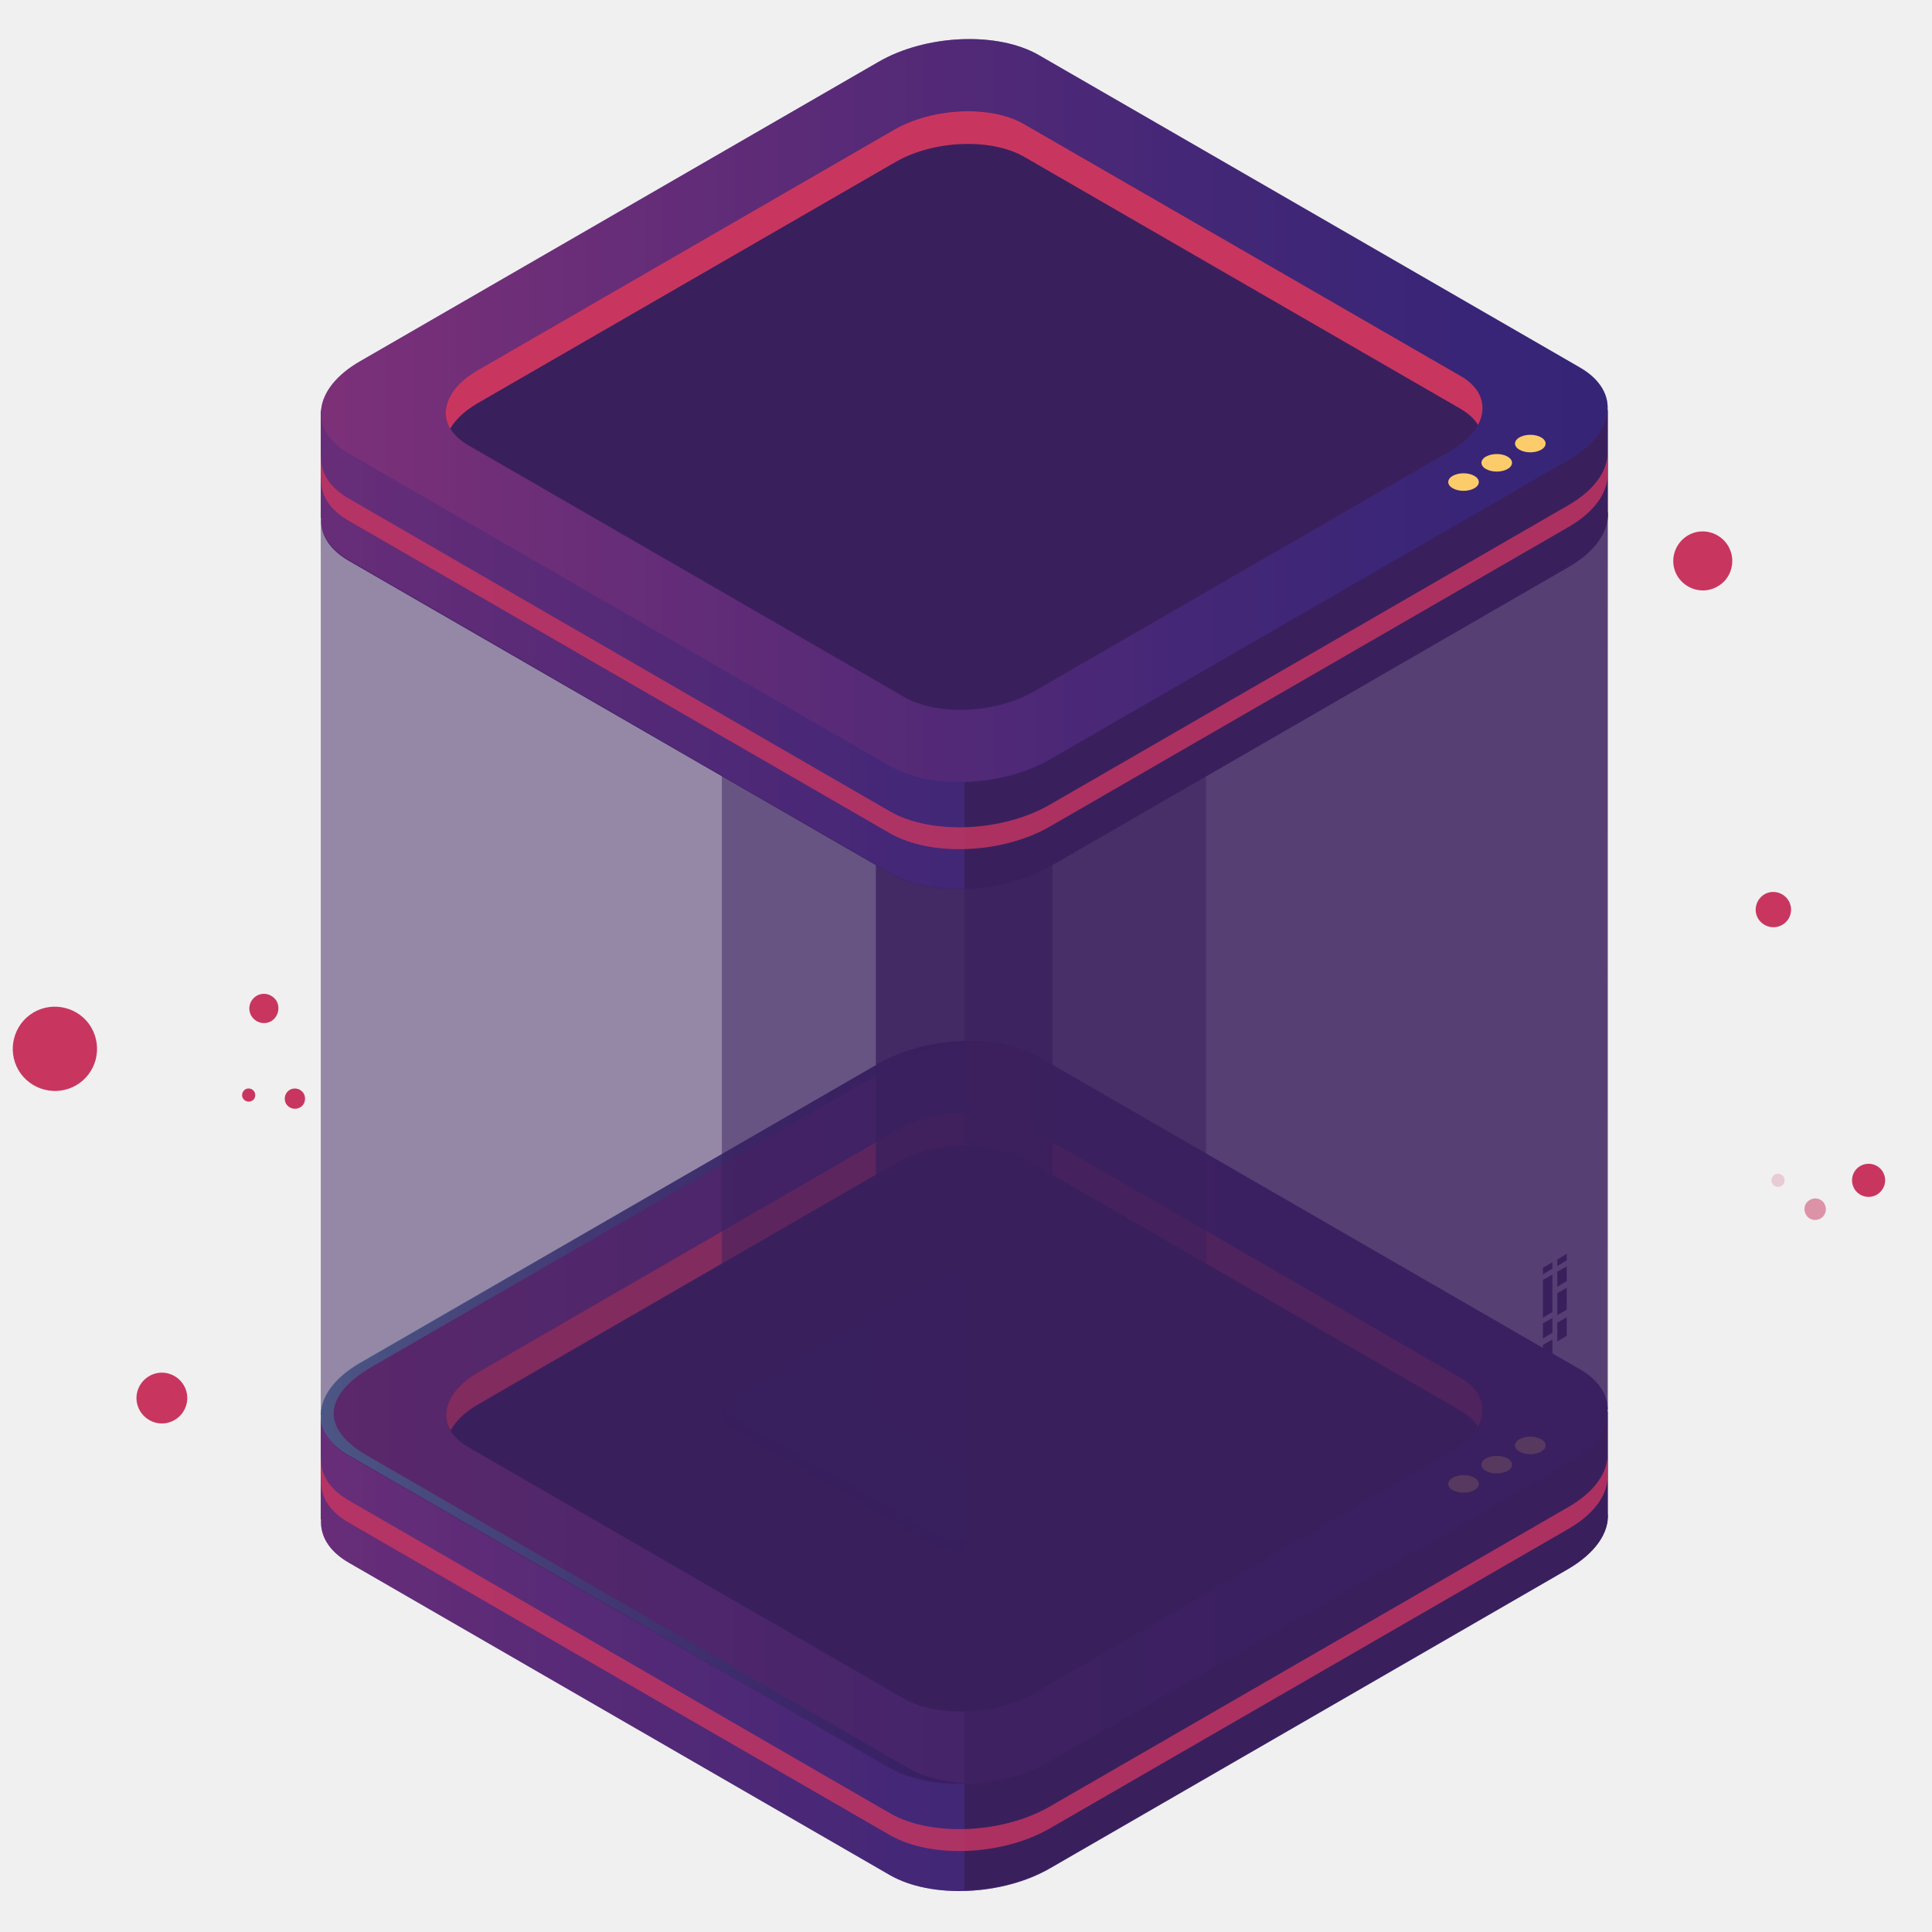
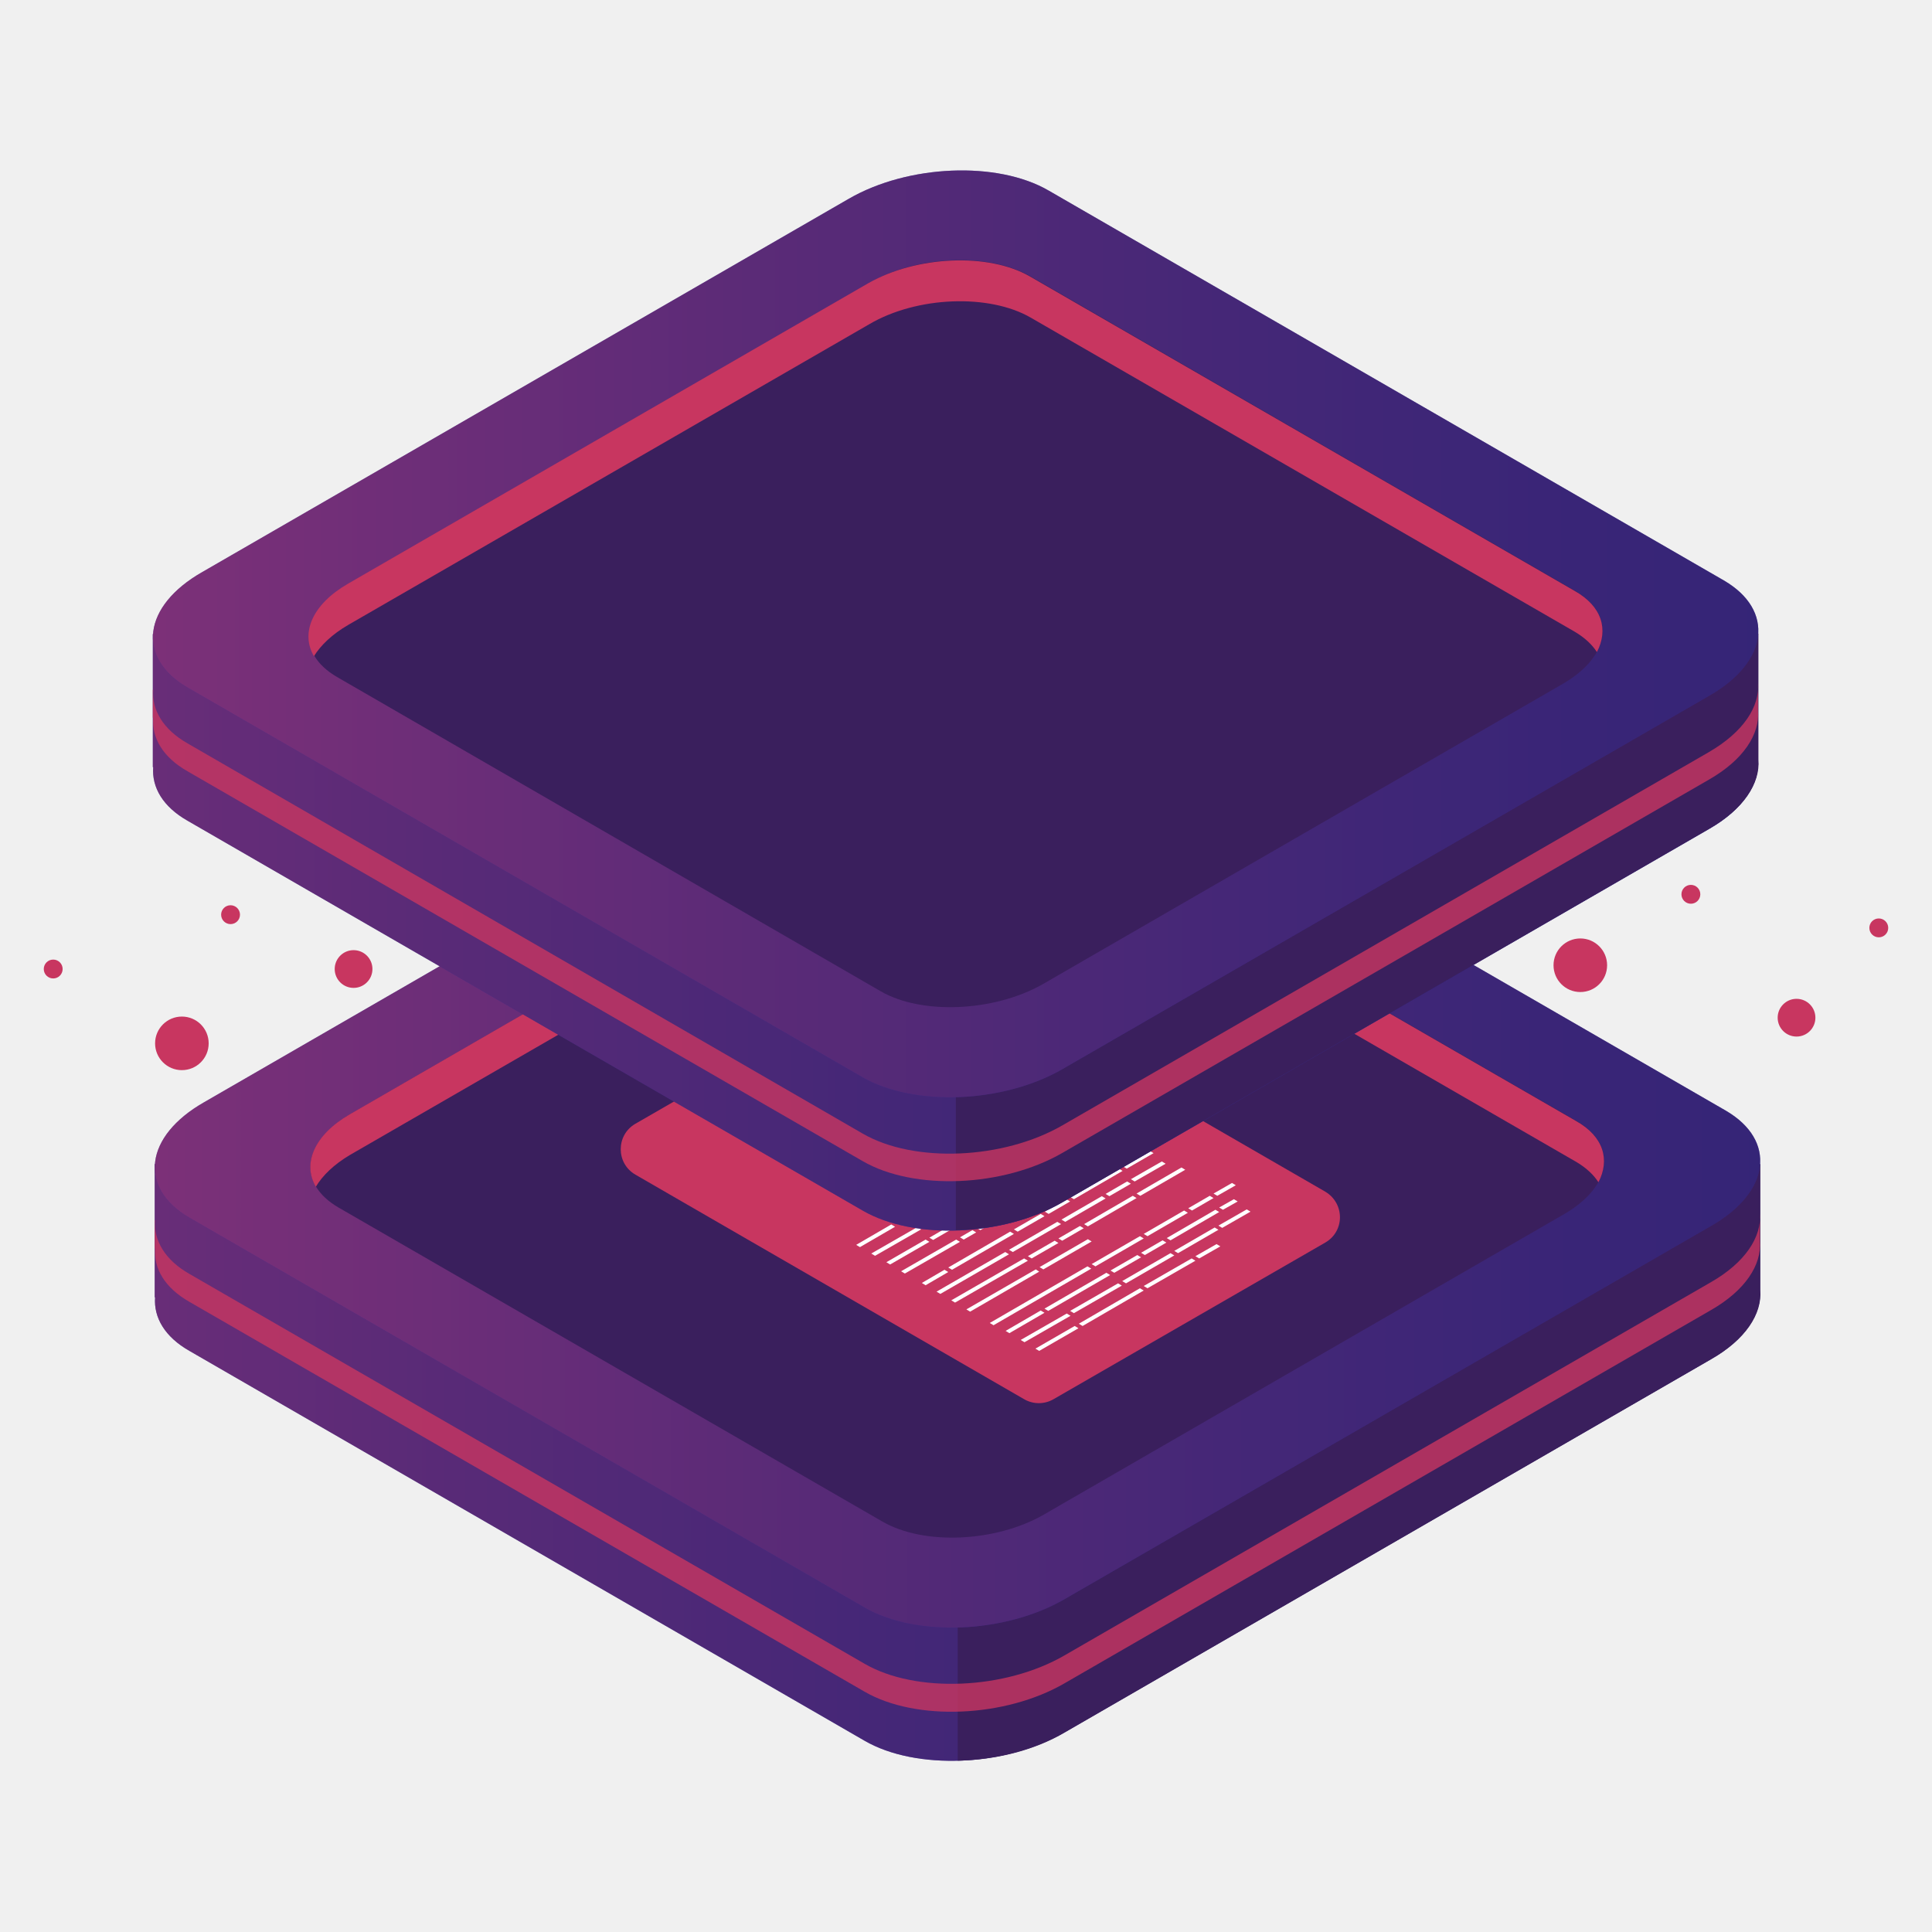
<svg xmlns="http://www.w3.org/2000/svg" version="1.1" x="0px" y="0px" viewBox="0 0 512 512" style="enable-background:new 0 0 512 512;" xml:space="preserve">
  <style type="text/css">
- 	.st0{fill:#3A1F5D;}
- 	.st1{fill:#C83660;}
- 	.st2{opacity:0.5;}
- 	.st3{opacity:0.2;}
- 	.st4{fill:#312A91;}
- 	.st5{opacity:0.5;fill:url(#SVGID_1_);}
- 	.st6{fill:url(#SVGID_2_);}
- 	.st7{opacity:0.5;fill:url(#SVGID_3_);}
- 	.st8{opacity:0.5;fill:url(#SVGID_4_);}
- 	.st9{opacity:0.8;fill:url(#SVGID_5_);}
- 	.st10{fill:#FCCC6B;}
- 	.st11{opacity:0.1;fill:#0B0244;}
- 	.st12{opacity:0.8;fill:#3A1F5D;}
- 	.st13{opacity:0.5;fill:#3A1F5D;}
- 	.st14{opacity:0.5;fill:url(#SVGID_6_);}
- 	.st15{fill:url(#SVGID_7_);}
- 	.st16{opacity:0.5;fill:url(#SVGID_8_);}
- 	.st17{opacity:0.8;fill:url(#SVGID_9_);}
- 	.st18{opacity:0.7;fill:#3A1F5D;}
+ 	.st0{fill:#312A91;}
+ 	.st1{opacity:0.5;fill:url(#SVGID_1_);enable-background:new    ;}
+ 	.st2{fill:url(#SVGID_2_);}
+ 	.st3{opacity:0.5;fill:url(#SVGID_3_);enable-background:new    ;}
+ 	.st4{fill:#3A1F5D;}
+ 	.st5{fill:#C83660;}
+ 	.st6{opacity:0.8;fill:url(#SVGID_4_);enable-background:new    ;}
+ 	.st7{fill:#FFFFFF;}
+ 	.st8{opacity:0.5;fill:url(#SVGID_5_);enable-background:new    ;}
+ 	.st9{fill:url(#SVGID_6_);}
+ 	.st10{opacity:0.5;fill:url(#SVGID_7_);enable-background:new    ;}
+ 	.st11{opacity:0.8;fill:url(#SVGID_8_);enable-background:new    ;}
</style>
-   <g id="circles">
-     <g>
-       <g>
-         <polygon class="st0" points="411.4,336.2 408.9,337.7 408.9,336 411.4,334.5    " />
-         <polygon class="st0" points="411.4,347.7 408.9,349.2 408.9,339.2 411.4,337.8    " />
-         <polygon class="st0" points="411.4,353.2 408.9,354.7 408.9,350.7 411.4,349.3    " />
-         <polygon class="st0" points="411.4,358.9 408.9,360.4 408.9,356.4 411.4,355    " />
-         <polygon class="st0" points="415.2,339.5 412.7,341 412.7,337 415.2,335.6    " />
-         <polygon class="st0" points="415.2,347.1 412.7,348.5 412.7,342.7 415.2,341.3    " />
-         <polygon class="st0" points="415.2,354 412.7,355.5 412.7,350.5 415.2,349.1    " />
-         <polygon class="st0" points="411.4,364.6 408.9,366.1 408.9,362.1 411.4,360.7    " />
-         <polygon class="st0" points="415.2,334 412.7,335.5 412.7,333.8 415.2,332.3    " />
-       </g>
-       <polygon class="st0" points="413.3,369.1 408.9,371.6 408.9,370 413.3,367.4   " />
-     </g>
-     <path class="st1" d="M458,144.7c-2.2-3.7-7-5-10.7-2.8c-3.7,2.2-5,7-2.8,10.7c2.2,3.7,7,5,10.7,2.8   C458.9,153.3,460.2,148.5,458,144.7z" />
-     <g>
-       <path class="st1" d="M499,310.6c-1.2-2.1-3.9-2.8-6-1.6c-2.1,1.2-2.8,3.9-1.6,6c1.2,2.1,3.9,2.8,6,1.6    C499.5,315.3,500.2,312.7,499,310.6z" />
-     </g>
-     <g class="st2">
-       <path class="st1" d="M483.5,319c-0.8-1.4-2.5-1.8-3.9-1c-1.4,0.8-1.8,2.5-1,3.9c0.8,1.4,2.5,1.8,3.9,1    C483.8,322.1,484.3,320.4,483.5,319z" />
-     </g>
-     <g class="st3">
-       <path class="st1" d="M472.7,311.9c-0.5-0.8-1.6-1.1-2.4-0.6c-0.8,0.5-1.1,1.6-0.6,2.4c0.5,0.8,1.6,1.1,2.4,0.6    C472.9,313.8,473.2,312.8,472.7,311.9z" />
-     </g>
-     <g>
-       <path class="st1" d="M474,238.7c-1.3-2.2-4.2-3-6.4-1.7c-2.2,1.3-3,4.2-1.7,6.4c1.3,2.2,4.2,3,6.4,1.7    C474.6,243.8,475.3,240.9,474,238.7z" />
-     </g>
-     <g>
-       <path class="st1" d="M24.2,272.3c-3.1-5.3-10-7.1-15.3-4c-5.3,3.1-7.1,10-4,15.3c3.1,5.3,10,7.1,15.3,4    C25.5,284.5,27.3,277.7,24.2,272.3z" />
-     </g>
-     <g>
-       <path class="st1" d="M48.7,367.1c-1.9-3.2-6-4.3-9.2-2.4c-3.2,1.9-4.3,6-2.4,9.2c1.9,3.2,6,4.3,9.2,2.4    C49.5,374.4,50.6,370.3,48.7,367.1z" />
-     </g>
-     <g>
-       <path class="st1" d="M80.5,289.8c-0.8-1.3-2.4-1.7-3.7-1c-1.3,0.8-1.7,2.4-1,3.7c0.8,1.3,2.4,1.7,3.7,1    C80.8,292.8,81.2,291.1,80.5,289.8z" />
-     </g>
-     <g>
-       <path class="st1" d="M73.3,265.3c-1.1-1.8-3.4-2.5-5.3-1.4c-1.8,1.1-2.5,3.4-1.4,5.3c1.1,1.8,3.4,2.5,5.3,1.4    C73.7,269.5,74.3,267.1,73.3,265.3z" />
-     </g>
-     <g>
-       <path class="st1" d="M67.4,289.3c-0.5-0.8-1.6-1.1-2.4-0.6c-0.8,0.5-1.1,1.6-0.6,2.4c0.5,0.8,1.6,1.1,2.4,0.6    C67.6,291.3,67.9,290.2,67.4,289.3z" />
-     </g>
-   </g>
-   <g id="vaccum">
-     <g>
+   <g id="bottom">
+     <g id="vaccum_1_">
      <g>
        <g>
-           <path class="st4" d="M426,401.1v-26.8h-69.1l-81.6-47.1c-10.9-6.3-29.9-5.5-42.5,1.8l-78.6,45.4H85v28.3h0.1      c-0.3,4.3,2.1,8.4,7.3,11.4l143.4,82.8c10.9,6.3,29.9,5.5,42.5-1.8l137.3-79.3C422.9,411.5,426.4,406.1,426,401.1z" />
-           <linearGradient id="SVGID_1_" gradientUnits="userSpaceOnUse" x1="9.669" y1="411.946" x2="350.629" y2="411.946">
-             <stop offset="0" style="stop-color:#C83660" />
-             <stop offset="0.107" style="stop-color:#B43360" />
-             <stop offset="0.404" style="stop-color:#802A5E" />
-             <stop offset="0.663" style="stop-color:#5A245E" />
-             <stop offset="0.87" style="stop-color:#43205D" />
-             <stop offset="1" style="stop-color:#3A1F5D" />
-           </linearGradient>
-           <path class="st5" d="M426,401.1v-26.8h-69.1l-81.6-47.1c-10.9-6.3-29.9-5.5-42.5,1.8l-78.6,45.4H85v28.3h0.1      c-0.3,4.3,2.1,8.4,7.3,11.4l143.4,82.8c10.9,6.3,29.9,5.5,42.5-1.8l137.3-79.3C422.9,411.5,426.4,406.1,426,401.1z" />
-           <linearGradient id="SVGID_2_" gradientUnits="userSpaceOnUse" x1="255.516" y1="411.939" x2="425.996" y2="411.939">
-             <stop offset="0" style="stop-color:#3A1F5D" />
-             <stop offset="1" style="stop-color:#3A1F5D" />
-           </linearGradient>
-           <path class="st6" d="M275.3,327.1c-5.2-3-12.4-4.4-19.7-4.2v178c8-0.2,16.3-2.2,22.8-6l137.3-79.3c7.3-4.2,10.8-9.6,10.4-14.7      v-26.8h-69.1L275.3,327.1z" />
-           <path class="st4" d="M235.8,468.5L92.4,385.7c-10.9-6.3-9.5-17.3,3.1-24.5l137.3-79.3c12.6-7.3,31.6-8.1,42.5-1.8l143.4,82.8      c10.9,6.3,9.5,17.3-3.1,24.5l-137.3,79.3C265.7,474,246.7,474.8,235.8,468.5z" />
-           <linearGradient id="SVGID_3_" gradientUnits="userSpaceOnUse" x1="85.036" y1="374.28" x2="426.02" y2="374.28">
-             <stop offset="0" style="stop-color:#C83660" />
-             <stop offset="0.107" style="stop-color:#B43360" />
-             <stop offset="0.404" style="stop-color:#802A5E" />
-             <stop offset="0.663" style="stop-color:#5A245E" />
-             <stop offset="0.87" style="stop-color:#43205D" />
-             <stop offset="1" style="stop-color:#3A1F5D" />
-           </linearGradient>
-           <path class="st7" d="M235.8,468.5L92.4,385.7c-10.9-6.3-9.5-17.3,3.1-24.5l137.3-79.3c12.6-7.3,31.6-8.1,42.5-1.8l143.4,82.8      c10.9,6.3,9.5,17.3-3.1,24.5l-137.3,79.3C265.7,474,246.7,474.8,235.8,468.5z" />
-           <path class="st0" d="M239.6,450.2l-115.5-66.7c-8.8-5.1-7.7-13.9,2.5-19.8l110.6-63.9c10.1-5.9,25.5-6.5,34.3-1.4L387,365.1      c8.8,5.1,7.7,13.9-2.5,19.8l-110.6,63.9C263.7,454.6,248.4,455.2,239.6,450.2z" />
-           <path class="st1" d="M126.5,372.3l110.6-63.9c10.1-5.9,25.5-6.5,34.3-1.4L387,373.8c2.2,1.3,3.7,2.7,4.7,4.3      c2.5-4.7,1.1-9.7-4.7-13l-115.5-66.7c-8.8-5.1-24.1-4.4-34.3,1.4l-110.6,63.9c-7.6,4.4-10.1,10.5-7.2,15.4      C120.7,376.7,123.1,374.3,126.5,372.3z" />
-           <linearGradient id="SVGID_4_" gradientUnits="userSpaceOnUse" x1="85.036" y1="374.285" x2="259.067" y2="374.285">
-             <stop offset="0" style="stop-color:#42E8E0" />
-             <stop offset="0.102" style="stop-color:#3CCACE" />
-             <stop offset="0.344" style="stop-color:#2F87A5" />
-             <stop offset="0.564" style="stop-color:#255385" />
-             <stop offset="0.753" style="stop-color:#1E2D6E" />
-             <stop offset="0.905" style="stop-color:#1A1660" />
-             <stop offset="1" style="stop-color:#180D5B" />
-           </linearGradient>
-           <path class="st8" d="M240.6,468.5L97.2,385.7c-10.9-6.3-13.5-15.5,3.1-24.5l137.3-79.3c6.2-3.6,13.9-5.6,21.5-5.9      c-9-0.4-18.8,1.6-26.3,5.9L95.4,361.1c-12.6,7.3-13.9,18.3-3.1,24.5l143.4,82.8c5.5,3.2,13.2,4.6,21,4.2      C250.7,472.4,245,471,240.6,468.5z" />
-           <linearGradient id="SVGID_5_" gradientUnits="userSpaceOnUse" x1="131.413" y1="473.5" x2="416.816" y2="286.953">
-             <stop offset="0" style="stop-color:#C83660" />
-             <stop offset="1" style="stop-color:#C83660" />
-           </linearGradient>
-           <path class="st9" d="M415.6,399.4l-137.3,79.3c-12.6,7.3-31.6,8.1-42.5,1.8L92.4,397.6c-5.2-3-7.6-7.1-7.3-11.4H85v5.9h0.1      c-0.3,4.3,2.1,8.4,7.3,11.4l143.4,82.8c10.9,6.3,29.9,5.5,42.5-1.8l137.3-79.3c7.3-4.2,10.8-9.6,10.4-14.7v-5.9      C426.4,389.8,422.9,395.2,415.6,399.4z" />
+           <g>
+             <path class="st0" d="M466.4,341.9v-33.4h-86.2l-101.8-58.8c-13.6-7.9-37.3-6.9-53,2.2l-98.1,56.6H41v35.3h0.1       c-0.4,5.4,2.6,10.5,9.1,14.2l178.9,103.3c13.6,7.9,37.3,6.9,53-2.2l171.3-98.9C462.5,355,466.9,348.2,466.4,341.9z" />
+             <linearGradient id="SVGID_1_" gradientUnits="userSpaceOnUse" x1="-53.027" y1="156.399" x2="372.441" y2="156.399" gradientTransform="matrix(1 0 0 -1 0 512)">
+               <stop offset="0" style="stop-color:#C83660" />
+               <stop offset="0.107" style="stop-color:#B43360" />
+               <stop offset="0.404" style="stop-color:#802A5E" />
+               <stop offset="0.663" style="stop-color:#5A245E" />
+               <stop offset="0.87" style="stop-color:#43205D" />
+               <stop offset="1" style="stop-color:#3A1F5D" />
+             </linearGradient>
+             <path class="st1" d="M466.4,341.9v-33.4h-86.2l-101.8-58.8c-13.6-7.9-37.3-6.9-53,2.2l-98.1,56.6H41v35.3h0.1       c-0.4,5.4,2.6,10.5,9.1,14.2l178.9,103.3c13.6,7.9,37.3,6.9,53-2.2l171.3-98.9C462.5,355,466.9,348.2,466.4,341.9z" />
+             <linearGradient id="SVGID_2_" gradientUnits="userSpaceOnUse" x1="253.795" y1="156.474" x2="466.549" y2="156.474" gradientTransform="matrix(1 0 0 -1 0 512)">
+               <stop offset="0" style="stop-color:#3A1F5D" />
+               <stop offset="1" style="stop-color:#3A1F5D" />
+             </linearGradient>
+             <path class="st2" d="M278.4,249.7c-6.5-3.7-15.5-5.5-24.6-5.2v222.1c10-0.2,20.3-2.7,28.4-7.5l171.3-98.9       c9.1-5.2,13.5-12,13-18.3v-33.4h-86.2L278.4,249.7z" />
+             <path class="st0" d="M229.1,426L50.2,322.7c-13.6-7.9-11.9-21.6,3.9-30.6l171.3-98.9c15.7-9.1,39.4-10.1,53-2.2l178.9,103.3       c13.6,7.9,11.9,21.6-3.9,30.6l-171.3,98.9C266.4,432.9,242.7,433.9,229.1,426z" />
+             <linearGradient id="SVGID_3_" gradientUnits="userSpaceOnUse" x1="41.026" y1="203.496" x2="466.439" y2="203.496" gradientTransform="matrix(1 0 0 -1 0 512)">
+               <stop offset="0" style="stop-color:#C83660" />
+               <stop offset="0.107" style="stop-color:#B43360" />
+               <stop offset="0.404" style="stop-color:#802A5E" />
+               <stop offset="0.663" style="stop-color:#5A245E" />
+               <stop offset="0.87" style="stop-color:#43205D" />
+               <stop offset="1" style="stop-color:#3A1F5D" />
+             </linearGradient>
+             <path class="st3" d="M229.1,426L50.2,322.7c-13.6-7.9-11.9-21.6,3.9-30.6l171.3-98.9c15.7-9.1,39.4-10.1,53-2.2l178.9,103.3       c13.6,7.9,11.9,21.6-3.9,30.6l-171.3,98.9C266.4,432.9,242.7,433.9,229.1,426z" />
+             <path class="st4" d="M233.8,403.2L89.7,320c-11-6.4-9.6-17.3,3.1-24.7l138-79.7c12.6-7.4,31.8-8.1,42.8-1.7L417.7,297       c11,6.4,9.6,17.3-3.1,24.7l-138,79.7C263.9,408.7,244.8,409.6,233.8,403.2z" />
+             <path class="st5" d="M92.7,306.1l138.1-79.7c12.6-7.4,31.8-8.1,42.8-1.7l144.1,83.2c2.7,1.6,4.6,3.4,5.9,5.4       c3.1-5.9,1.4-12.1-5.9-16.2l-144.2-83.2c-11-6.4-30.1-5.5-42.8,1.7l-138,79.7c-9.5,5.5-12.6,13.1-9,19.2       C85.5,311.5,88.5,308.6,92.7,306.1z" />
+             <linearGradient id="SVGID_4_" gradientUnits="userSpaceOnUse" x1="102.701" y1="82.319" x2="407.131" y2="281.302" gradientTransform="matrix(1 0 0 -1 0 512)">
+               <stop offset="0" style="stop-color:#C83660" />
+               <stop offset="1" style="stop-color:#C83660" />
+             </linearGradient>
+             <path class="st6" d="M453.4,339.8l-171.3,98.9c-15.7,9.1-39.4,10.1-53,2.2L50.2,337.6c-6.5-3.7-9.5-8.9-9.1-14.2H41v7.4h0.1       c-0.4,5.4,2.6,10.5,9.1,14.2l178.9,103.3c13.6,7.9,37.3,6.9,53-2.2l171.3-98.9c9.1-5.2,13.5-12,13-18.3v-7.4       C466.9,327.8,462.5,334.6,453.4,339.8z" />
+           </g>
        </g>
-         <g>
-           <path class="st10" d="M390.7,391.6c1.6,0.9,1.6,2.4,0,3.3c-1.6,0.9-4.1,0.9-5.7,0c-1.6-0.9-1.6-2.4,0-3.3      C386.6,390.7,389.1,390.7,390.7,391.6z" />
-           <path class="st10" d="M399.5,386.5c1.6,0.9,1.6,2.4,0,3.3c-1.6,0.9-4.1,0.9-5.7,0c-1.6-0.9-1.6-2.4,0-3.3      C395.4,385.6,398,385.6,399.5,386.5z" />
-           <path class="st10" d="M408.4,381.4c1.6,0.9,1.6,2.4,0,3.3s-4.1,0.9-5.7,0c-1.6-0.9-1.6-2.4,0-3.3      C404.3,380.5,406.8,380.5,408.4,381.4z" />
-         </g>
-       </g>
-       <g>
-         <g>
-           <path class="st11" d="M248.1,409.8l-54-31.2c-4.1-2.4-3.6-6.5,1.1-9.2l51.7-29.9c4.7-2.7,11.9-3,16-0.7l54,31.2      c4.1,2.4,3.6,6.5-1.1,9.2l-51.7,29.9C259.4,411.8,252.2,412.1,248.1,409.8z" />
-           <path class="st12" d="M279,202h-46.9v172.3h0c0,0.6,0.3,1.2,1,1.6l19.7,11.4c1.5,0.9,4.1,0.8,5.8-0.2l18.9-10.9      c0.9-0.5,1.4-1.2,1.4-1.8h0V202z" />
-           <path class="st13" d="M319.7,171.9H191.3v199.3h0c-0.1,1.6,0.8,3.2,2.7,4.3l54,31.2c4.1,2.4,11.3,2.1,16-0.7l51.7-29.9      c2.5-1.4,3.8-3.2,3.9-5h0V171.9z" />
-           <path class="st4" d="M426,135.6v-26.8h-69.1l-81.6-47.1c-10.9-6.3-29.9-5.5-42.5,1.8l-78.6,45.4H85v28.3h0.1      c-0.3,4.3,2.1,8.4,7.3,11.4l143.4,82.8c10.9,6.3,29.9,5.5,42.5-1.8l137.3-79.3C422.9,146.1,426.4,140.6,426,135.6z" />
-           <linearGradient id="SVGID_6_" gradientUnits="userSpaceOnUse" x1="9.669" y1="146.468" x2="350.629" y2="146.468">
-             <stop offset="0" style="stop-color:#C83660" />
-             <stop offset="0.107" style="stop-color:#B43360" />
-             <stop offset="0.404" style="stop-color:#802A5E" />
-             <stop offset="0.663" style="stop-color:#5A245E" />
-             <stop offset="0.87" style="stop-color:#43205D" />
-             <stop offset="1" style="stop-color:#3A1F5D" />
-           </linearGradient>
-           <path class="st14" d="M426,135.6v-26.8h-69.1l-81.6-47.1c-10.9-6.3-29.9-5.5-42.5,1.8l-78.6,45.4H85v28.3h0.1      c-0.3,4.3,2.1,8.4,7.3,11.4l143.4,82.8c10.9,6.3,29.9,5.5,42.5-1.8l137.3-79.3C422.9,146.1,426.4,140.6,426,135.6z" />
-           <linearGradient id="SVGID_7_" gradientUnits="userSpaceOnUse" x1="255.516" y1="146.46" x2="425.996" y2="146.46">
-             <stop offset="0" style="stop-color:#3A1F5D" />
-             <stop offset="1" style="stop-color:#3A1F5D" />
-           </linearGradient>
-           <path class="st15" d="M275.3,61.7c-5.2-3-12.4-4.4-19.7-4.2v178c8-0.2,16.3-2.2,22.8-6l137.3-79.3c7.3-4.2,10.8-9.6,10.4-14.7      v-26.8h-69.1L275.3,61.7z" />
-           <path class="st4" d="M235.8,203L92.4,120.2c-10.9-6.3-9.5-17.3,3.1-24.5l137.3-79.3c12.6-7.3,31.6-8.1,42.5-1.8l143.4,82.8      c10.9,6.3,9.5,17.3-3.1,24.5l-137.3,79.3C265.7,208.5,246.7,209.3,235.8,203z" />
-           <linearGradient id="SVGID_8_" gradientUnits="userSpaceOnUse" x1="85.036" y1="108.801" x2="426.02" y2="108.801">
-             <stop offset="0" style="stop-color:#C83660" />
-             <stop offset="0.107" style="stop-color:#B43360" />
-             <stop offset="0.404" style="stop-color:#802A5E" />
-             <stop offset="0.663" style="stop-color:#5A245E" />
-             <stop offset="0.87" style="stop-color:#43205D" />
-             <stop offset="1" style="stop-color:#3A1F5D" />
-           </linearGradient>
-           <path class="st16" d="M235.8,203L92.4,120.2c-10.9-6.3-9.5-17.3,3.1-24.5l137.3-79.3c12.6-7.3,31.6-8.1,42.5-1.8l143.4,82.8      c10.9,6.3,9.5,17.3-3.1,24.5l-137.3,79.3C265.7,208.5,246.7,209.3,235.8,203z" />
-           <path class="st0" d="M239.6,184.7L124.1,118c-8.8-5.1-7.7-13.9,2.5-19.8l110.6-63.9c10.1-5.9,25.5-6.5,34.3-1.4L387,99.6      c8.8,5.1,7.7,13.9-2.5,19.8l-110.6,63.9C263.7,189.1,248.4,189.8,239.6,184.7z" />
-           <path class="st1" d="M126.5,106.9L237.2,43c10.1-5.9,25.5-6.5,34.3-1.4L387,108.3c2.2,1.3,3.7,2.7,4.7,4.3      c2.5-4.7,1.1-9.7-4.7-13L271.4,32.9c-8.8-5.1-24.1-4.4-34.3,1.4L126.5,98.2c-7.6,4.4-10.1,10.5-7.2,15.4      C120.7,111.2,123.1,108.9,126.5,106.9z" />
-           <linearGradient id="SVGID_9_" gradientUnits="userSpaceOnUse" x1="134.515" y1="205.994" x2="378.451" y2="46.551">
-             <stop offset="0" style="stop-color:#C83660" />
-             <stop offset="1" style="stop-color:#C83660" />
-           </linearGradient>
-           <path class="st17" d="M415.6,133.9l-137.3,79.3c-12.6,7.3-31.6,8.1-42.5,1.8L92.4,132.1c-5.2-3-7.6-7.1-7.3-11.4H85v5.9h0.1      c-0.3,4.3,2.1,8.4,7.3,11.4l143.4,82.8c10.9,6.3,29.9,5.5,42.5-1.8l137.3-79.3c7.3-4.2,10.8-9.6,10.4-14.7v-5.9      C426.4,124.3,422.9,129.7,415.6,133.9z" />
-         </g>
-         <g>
-           <path class="st10" d="M390.7,126.1c1.6,0.9,1.6,2.4,0,3.3c-1.6,0.9-4.1,0.9-5.7,0c-1.6-0.9-1.6-2.4,0-3.3      C386.6,125.2,389.1,125.2,390.7,126.1z" />
-           <path class="st10" d="M399.5,121c1.6,0.9,1.6,2.4,0,3.3c-1.6,0.9-4.1,0.9-5.7,0c-1.6-0.9-1.6-2.4,0-3.3      C395.4,120.1,398,120.1,399.5,121z" />
-           <path class="st10" d="M408.4,115.9c1.6,0.9,1.6,2.4,0,3.3s-4.1,0.9-5.7,0c-1.6-0.9-1.6-2.4,0-3.3      C404.3,115,406.8,115,408.4,115.9z" />
-         </g>
-       </g>
-       <g>
-         <path class="st13" d="M426,135.7c0.3,5-3.2,10.3-10.4,14.4l-137.3,79.3c-12.6,7.3-31.6,8.1-42.5,1.8L92.4,148.3     c-5.2-3-7.6-7.1-7.3-11.4H85v238l0.1,0c-0.1,4.1,2.2,8,7.2,10.9l143.4,82.8c10.9,6.3,29.9,5.5,42.5-1.8l137.3-79.3     c7-4,10.4-9.2,10.3-14.1l0.1,0L426,135.7L426,135.7z" />
-         <path class="st18" d="M415.7,150.1l-137.3,79.3c-6.5,3.8-14.8,5.8-22.8,6v237.5c8-0.2,16.3-2.2,22.8-6l137.3-79.3     c7-4,10.4-9.2,10.3-14.1l0.1,0V135.7l-0.1,0C426.3,140.7,422.8,146,415.7,150.1z" />
      </g>
    </g>
  </g>
+   <g id="layers">
+     <g>
+       <path class="st5" d="M351.2,329.3l-72,41.5c-2.4,1.4-5.4,1.4-7.8,0l-103-59.5c-5.2-3-5.2-10.5,0-13.5l72-41.5    c2.4-1.4,5.4-1.4,7.8,0l103,59.5C356.4,318.9,356.4,326.3,351.2,329.3z" />
+     </g>
+     <path class="st7" d="M291.9,298.2l-7.5,4.3l-1-0.6l7.5-4.3L291.9,298.2z M292.1,301.5l-8.3,4.8l1,0.6l8.3-4.8L292.1,301.5z    M290.8,306.9l-6.5,3.8l1,0.6l6.5-3.8L290.8,306.9z M272.6,309.3l10.7-6.2l-1-0.6l-10.7,6.2L272.6,309.3z M282.8,306.9l-5.6,3.2   l1,0.6l5.6-3.2L282.8,306.9z M258.8,317.3l12.8-7.4l-1-0.6l-12.8,7.4L258.8,317.3z M276.2,310.7l-12.7,7.3l1,0.6l12.7-7.3   L276.2,310.7z M283.3,311.2l-7.1,4.1l1,0.6l7.1-4.1L283.3,311.2z M270.6,305.8l12.9-7.5l-1-0.6l-12.9,7.5L270.6,305.8z M287.4,295   l-3.9,2.2l1,0.6l3.9-2.2L287.4,295z M282.6,317.8l-5.7,3.3l1,0.6l5.7-3.3L282.6,317.8z M307.9,307.8l-8.2,4.7l1,0.6l8.2-4.7   L307.9,307.8z M304.7,305l-7.1,4.1l1,0.6l7.1-4.1L304.7,305z M292,317l-10.7,6.2l1,0.6l10.7-6.2L292,317z M281.5,328.8l5.7-3.3   l-1-0.6l-5.7,3.3L281.5,328.8z M298.7,313.1l-5.7,3.3l1,0.6l5.7-3.3L298.7,313.1z M300.2,316.9l-12.9,7.5l1,0.6l12.9-7.5   L300.2,316.9z M296.5,309.7l-12.9,7.5l1,0.6l12.9-7.5L296.5,309.7z M268.5,305.8l-5.7,3.3l1,0.6l5.7-3.3L268.5,305.8z M276.8,322.3   l-1-0.6l-7.1,4.1l1,0.6L276.8,322.3z M275.2,315.9l-16.4,9.5l1,0.6l16.4-9.5L275.2,315.9z M262.5,318.6l-16.2,9.4l1,0.6l16.2-9.4   L262.5,318.6z M258.7,326.6l-1-0.6l-3.3,1.9l1,0.6L258.7,326.6z M293.2,337.3l-16.4,9.5l1,0.6l16.4-9.5L293.2,337.3z M297.3,340.7   l-1-0.6l-12.7,7.3l1,0.6L297.3,340.7z M253.4,328.5l-14.6,8.4l1,0.6l14.6-8.4L253.4,328.5z M266.5,352.7l1,0.6l9.3-5.4l-1-0.6   L266.5,352.7z M271.5,355.7l12.2-7l-1-0.6l-12.2,7L271.5,355.7z M231.9,332.8l12.2-7l-1-0.6l-12.2,7L231.9,332.8z M251.3,337.1   l-1-0.6l-6,3.5l1,0.6L251.3,337.1z M257.8,317.9l-1-0.6l-12.7,7.3l1,0.6L257.8,317.9z M235.9,335.1l10.4-6l-1-0.6l-10.4,6   L235.9,335.1z M255.7,314.4l7.1-4.1l-1-0.6l-7.1,4.1L255.7,314.4z M227.9,330.5l9.3-5.4l-1-0.6l-9.3,5.4L227.9,330.5z M238.2,324.5   l16.4-9.5l-1-0.6l-16.4,9.5L238.2,324.5z M271.4,333.5l-19.3,11.1l1,0.6l19.3-11.1L271.4,333.5z M313.1,309.4l-11.9,6.9l1,0.6   l11.9-6.9L313.1,309.4z M312.2,332.1l10.7-6.2l-1-0.6l-10.7,6.2L312.2,332.1z M323.9,325.4l7.5-4.3l-1-0.6l-7.5,4.3L323.9,325.4z    M324.1,320.6l3.9-2.2l-1-0.6l-3.9,2.2L324.1,320.6z M274.5,336.4L256.1,347l1,0.6l18.3-10.6L274.5,336.4z M322.6,316.9l4.9-2.8   l-1-0.6l-4.9,2.8L322.6,316.9z M288.2,335.6l-25.9,15l1,0.6l25.9-15L288.2,335.6z M275.4,358l10.4-6l-1-0.6l-10.4,6L275.4,358z    M286.9,351.4l16.2-9.4l-1-0.6l-16.2,9.4L286.9,351.4z M304.1,341.4l12.7-7.3l-1-0.6l-12.7,7.3L304.1,341.4z M317.8,333.5l5.6-3.2   l-1-0.6l-5.6,3.2L317.8,333.5z M280.2,323.8l-12.8,7.4l1,0.6l12.8-7.4L280.2,323.8z M310.2,332.1l-12.8,7.4l1,0.6l12.8-7.4   L310.2,332.1z M308.1,328.7l-5.7,3.3l1,0.6l5.7-3.3L308.1,328.7z M302.4,333.2l-1-0.6l-7.1,4.1l1,0.6L302.4,333.2z M322.1,320.6   l-12.9,7.5l1,0.6l12.9-7.5L322.1,320.6z M313.8,320.8l-10.7,6.2l1,0.6l10.7-6.2L313.8,320.8z M288.3,328.4l-12.8,7.4l1,0.6   l12.8-7.4L288.3,328.4z M320.6,316.9l-5.7,3.3l1,0.6l5.7-3.3L320.6,316.9z M267.7,326.4l-16.4,9.5l1,0.6l16.4-9.5L267.7,326.4z    M302.1,327.6l-12.8,7.4l1,0.6l12.8-7.4L302.1,327.6z M266.4,331.8l-18.2,10.5l1,0.6l18.2-10.5L266.4,331.8z M280.5,329.4l-1-0.6   l-7.1,4.1l1,0.6L280.5,329.4z" />
+   </g>
+   <g id="top">
+     <g id="vaccum_2_">
+       <g>
+         <g>
+           <g>
+             <path class="st0" d="M465.9,201.4V168h-86.2l-101.8-58.8c-13.6-7.9-37.3-6.9-53,2.2l-98.1,56.6H40.5v35.3h0.1       c-0.4,5.4,2.6,10.5,9.1,14.2l178.9,103.3c13.6,7.9,37.3,6.9,53-2.2l171.3-98.9C462,214.5,466.4,207.6,465.9,201.4z" />
+             <linearGradient id="SVGID_5_" gradientUnits="userSpaceOnUse" x1="-53.498" y1="296.937" x2="371.971" y2="296.937" gradientTransform="matrix(1 0 0 -1 0 512)">
+               <stop offset="0" style="stop-color:#C83660" />
+               <stop offset="0.107" style="stop-color:#B43360" />
+               <stop offset="0.404" style="stop-color:#802A5E" />
+               <stop offset="0.663" style="stop-color:#5A245E" />
+               <stop offset="0.87" style="stop-color:#43205D" />
+               <stop offset="1" style="stop-color:#3A1F5D" />
+             </linearGradient>
+             <path class="st8" d="M465.9,201.4V168h-86.2l-101.8-58.8c-13.6-7.9-37.3-6.9-53,2.2l-98.1,56.6H40.5v35.3h0.1       c-0.4,5.4,2.6,10.5,9.1,14.2l178.9,103.3c13.6,7.9,37.3,6.9,53-2.2l171.3-98.9C462,214.5,466.4,207.6,465.9,201.4z" />
+             <linearGradient id="SVGID_6_" gradientUnits="userSpaceOnUse" x1="253.325" y1="297.011" x2="466.078" y2="297.011" gradientTransform="matrix(1 0 0 -1 0 512)">
+               <stop offset="0" style="stop-color:#3A1F5D" />
+               <stop offset="1" style="stop-color:#3A1F5D" />
+             </linearGradient>
+             <path class="st9" d="M277.9,109.2c-6.5-3.7-15.5-5.5-24.6-5.2V326c10-0.2,20.3-2.7,28.4-7.5l171.3-98.9       c9.1-5.2,13.5-12,13-18.3v-33.4h-86.2L277.9,109.2z" />
+             <path class="st0" d="M228.6,285.5L49.7,182.2c-13.6-7.9-11.9-21.6,3.9-30.6l171.3-98.9c15.7-9.1,39.4-10.1,53-2.2l178.9,103.3       c13.6,7.9,11.9,21.6-3.9,30.6l-171.3,98.9C265.9,292.4,242.2,293.3,228.6,285.5z" />
+             <linearGradient id="SVGID_7_" gradientUnits="userSpaceOnUse" x1="40.556" y1="344.034" x2="465.969" y2="344.034" gradientTransform="matrix(1 0 0 -1 0 512)">
+               <stop offset="0" style="stop-color:#C83660" />
+               <stop offset="0.107" style="stop-color:#B43360" />
+               <stop offset="0.404" style="stop-color:#802A5E" />
+               <stop offset="0.663" style="stop-color:#5A245E" />
+               <stop offset="0.87" style="stop-color:#43205D" />
+               <stop offset="1" style="stop-color:#3A1F5D" />
+             </linearGradient>
+             <path class="st10" d="M228.6,285.5L49.7,182.2c-13.6-7.9-11.9-21.6,3.9-30.6l171.3-98.9c15.7-9.1,39.4-10.1,53-2.2l178.9,103.3       c13.6,7.9,11.9,21.6-3.9,30.6l-171.3,98.9C265.9,292.4,242.2,293.3,228.6,285.5z" />
+             <path class="st4" d="M233.4,262.7L89.3,179.4c-11-6.4-9.6-17.3,3.1-24.7l138-79.7c12.6-7.4,31.8-8.1,42.8-1.7l144.1,83.2       c11,6.4,9.6,17.3-3.1,24.7l-138,79.7C263.4,268.1,244.3,269,233.4,262.7z" />
+             <path class="st5" d="M92.3,165.6l138.1-79.7c12.6-7.4,31.8-8.1,42.8-1.7l144.1,83.2c2.7,1.6,4.6,3.4,5.9,5.4       c3.1-5.9,1.4-12.1-5.9-16.2L273,73.3c-11-6.4-30.1-5.5-42.8,1.7l-138,79.7c-9.5,5.5-12.6,13.1-9,19.2       C85,171,88,168.1,92.3,165.6z" />
+             <linearGradient id="SVGID_8_" gradientUnits="userSpaceOnUse" x1="102.231" y1="222.856" x2="406.66" y2="421.839" gradientTransform="matrix(1 0 0 -1 0 512)">
+               <stop offset="0" style="stop-color:#C83660" />
+               <stop offset="1" style="stop-color:#C83660" />
+             </linearGradient>
+             <path class="st11" d="M452.9,199.3l-171.3,98.9c-15.7,9.1-39.4,10.1-53,2.2L49.7,197c-6.5-3.7-9.5-8.9-9.1-14.2h-0.1v7.4h0.1       c-0.4,5.4,2.6,10.5,9.1,14.2l178.9,103.3c13.6,7.9,37.3,6.9,53-2.2l171.3-98.9c9.1-5.2,13.5-12,13-18.3v-7.4       C466.4,187.3,462,194,452.9,199.3z" />
+           </g>
+         </g>
+       </g>
+     </g>
+   </g>
+   <g id="particles">
+     <circle class="st5" cx="448.1" cy="237" r="2.5" />
+     <circle class="st5" cx="93.7" cy="256.8" r="5" />
+     <circle class="st5" cx="48.2" cy="276.5" r="7.1" />
+     <circle class="st5" cx="14.1" cy="256.8" r="2.5" />
+     <circle class="st5" cx="61.1" cy="242.4" r="2.5" />
+     <circle class="st5" cx="418.8" cy="255.8" r="7.1" />
+     <circle class="st5" cx="476.1" cy="269.7" r="5" />
+     <circle class="st5" cx="497.9" cy="245.9" r="2.5" />
+   </g>
</svg>
